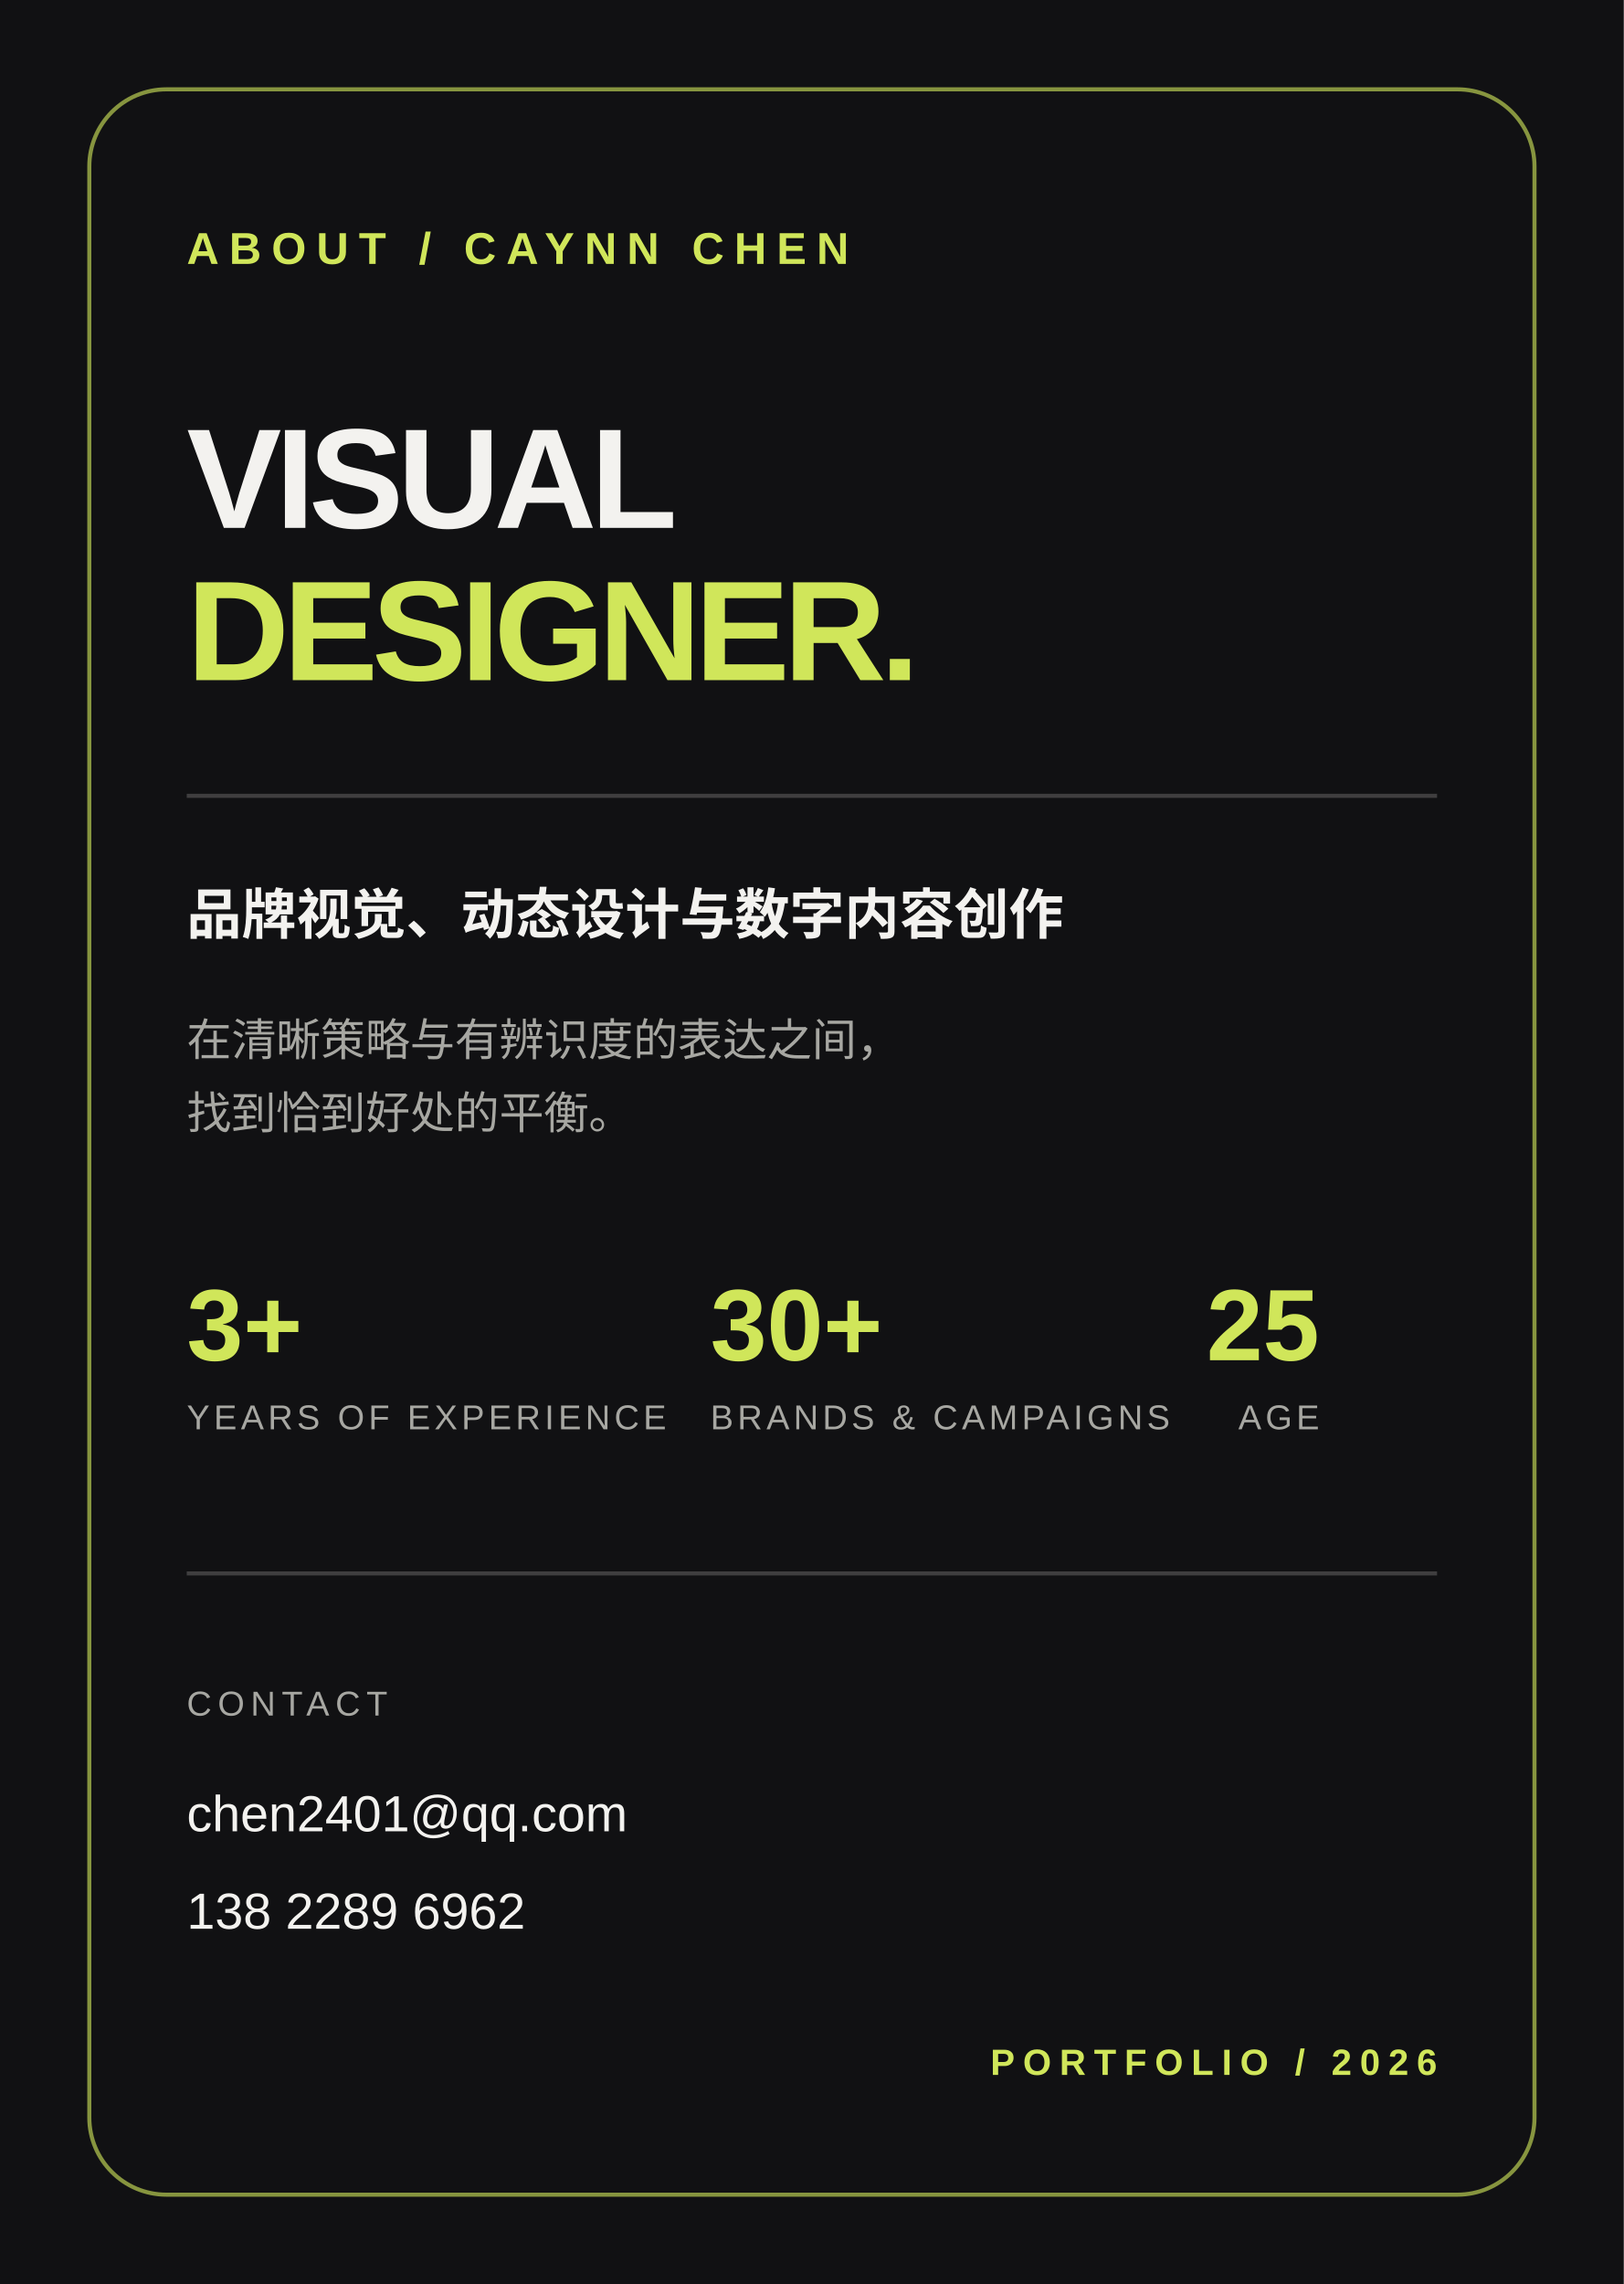
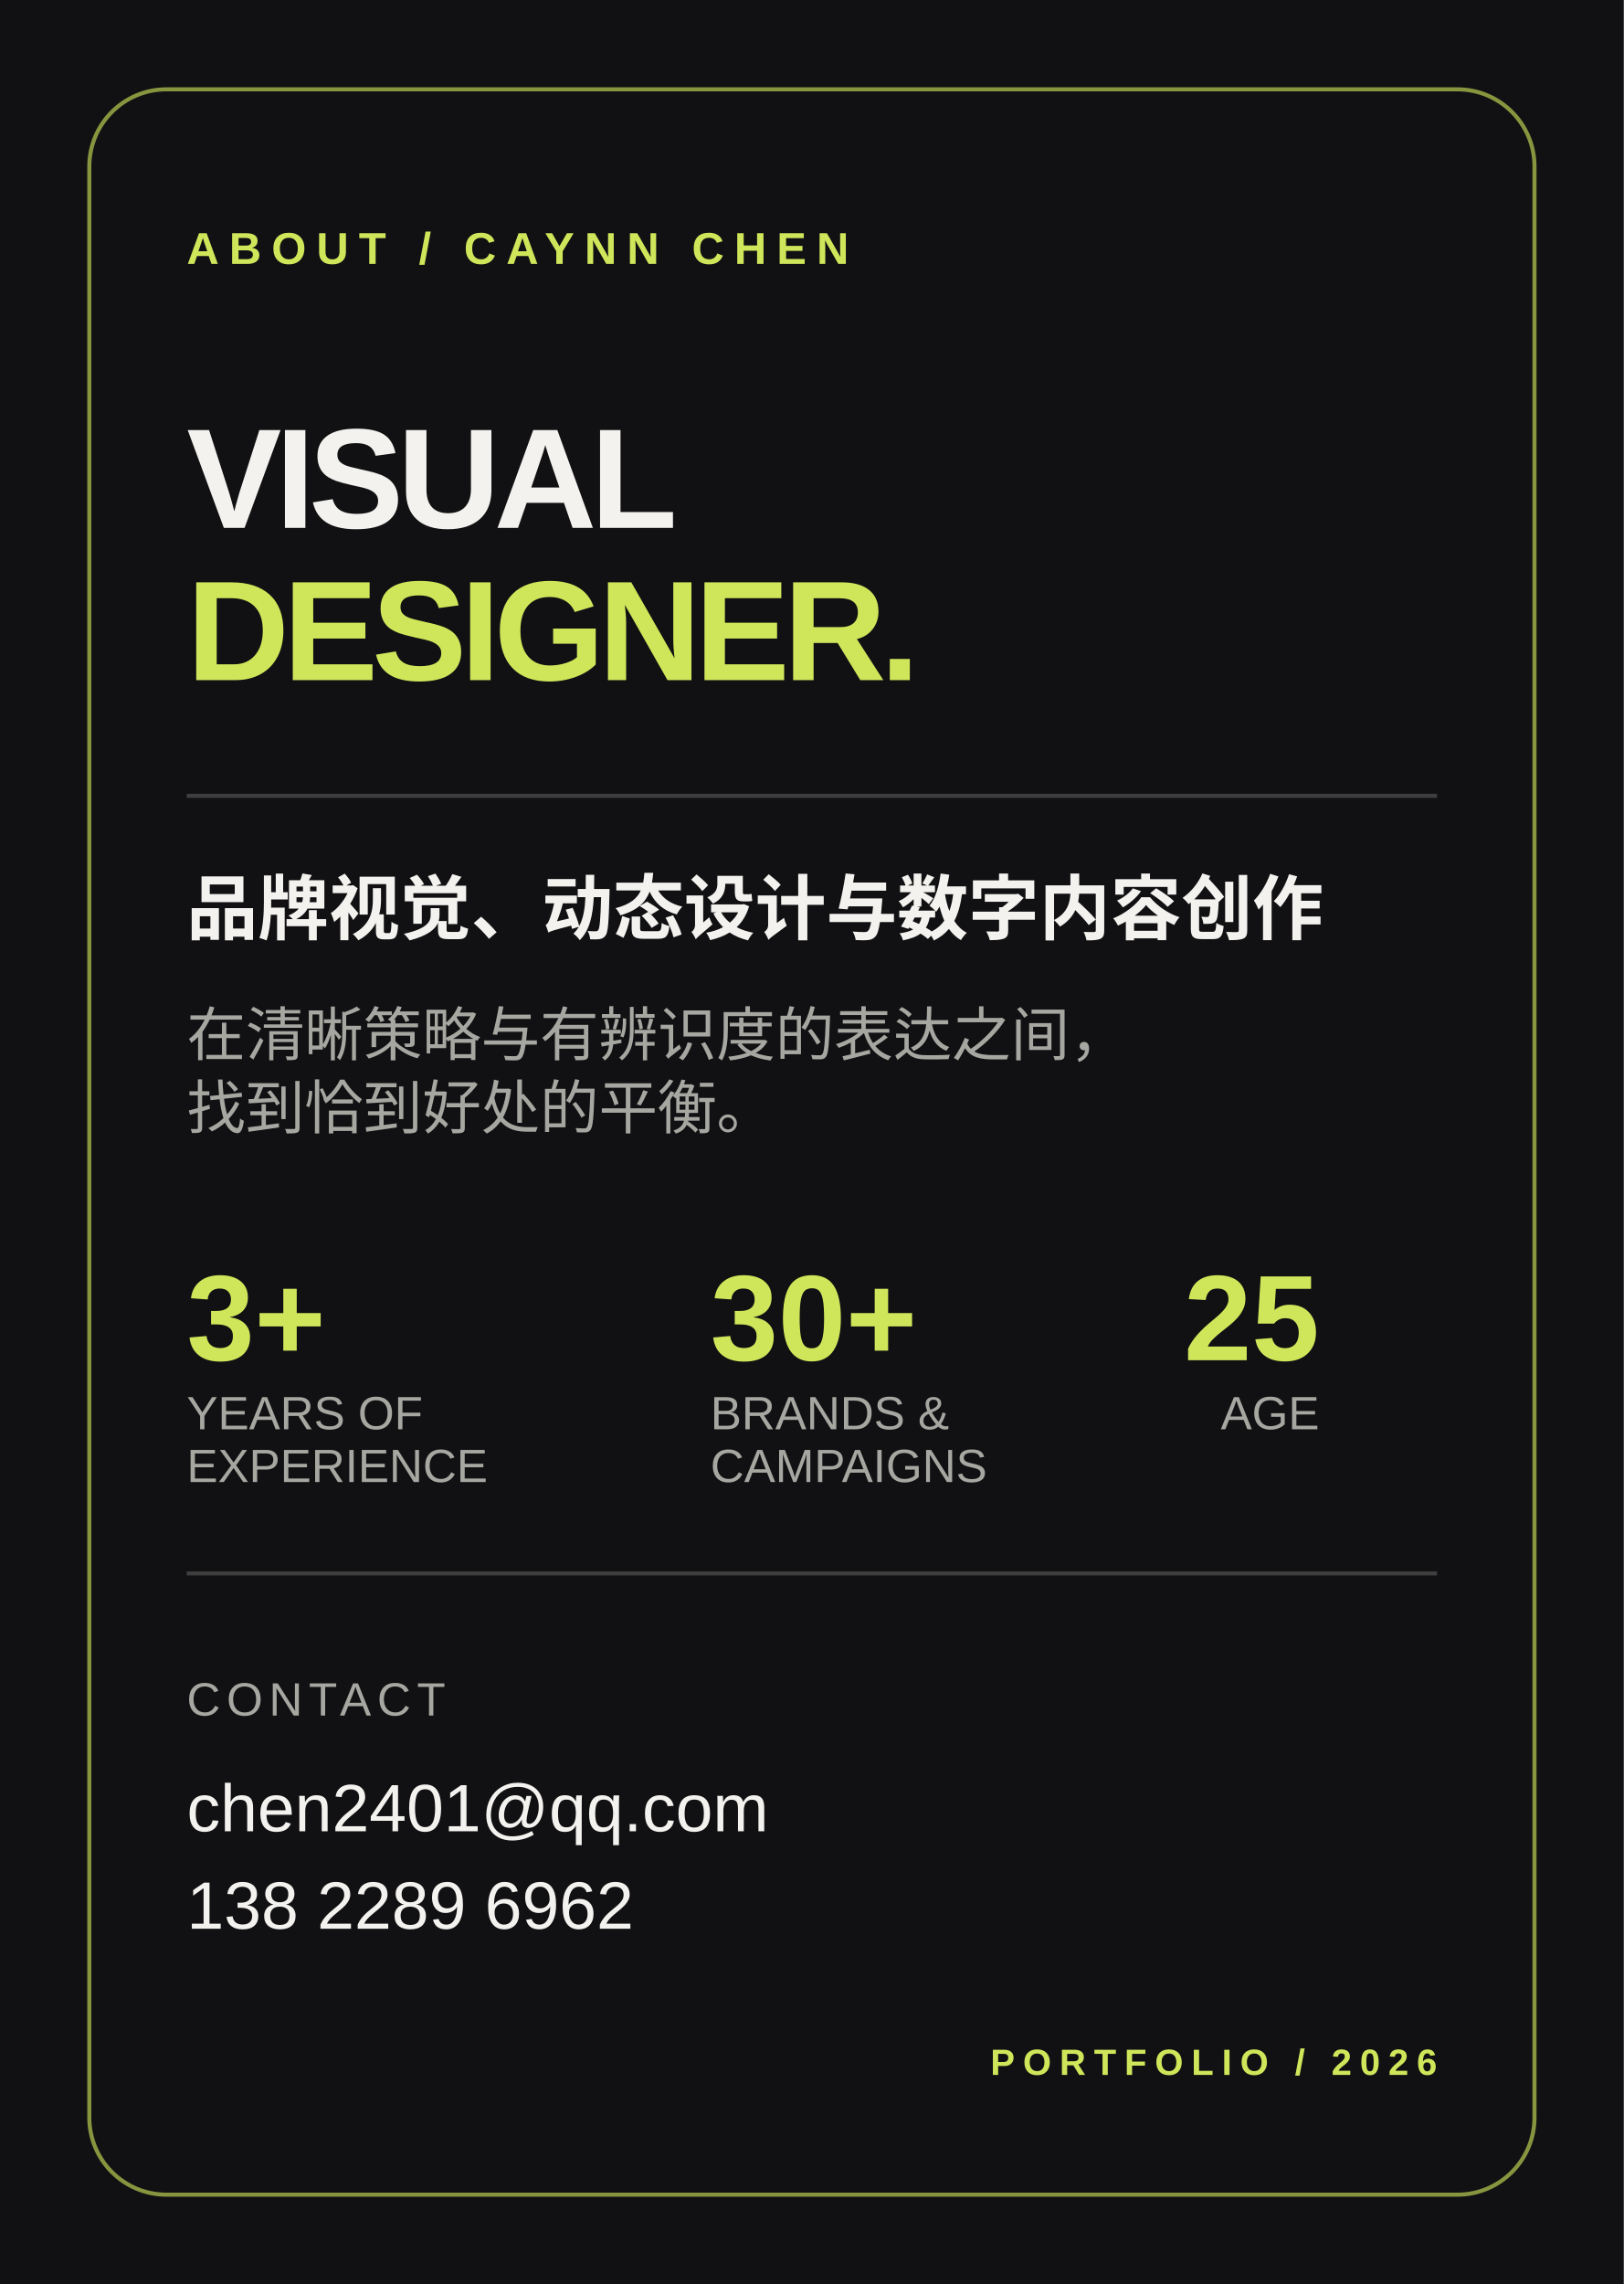
<svg xmlns="http://www.w3.org/2000/svg" width="800" height="1125" viewBox="0 0 800 1125">
  <rect width="800" height="1125" fill="#111113" />
  <rect x="44" y="44" width="712" height="1037" rx="38" fill="none" stroke="#d0e65a" stroke-width="2" opacity=".62" />
  <text x="92" y="130" fill="#d0e65a" font-family="Arial, 'Microsoft YaHei', sans-serif" font-size="22" font-weight="700" letter-spacing="5">ABOUT / CAYNN CHEN</text>
  <text x="92" y="260" fill="#f3f2ef" font-family="Arial, 'Microsoft YaHei', sans-serif" font-size="70" font-weight="800" letter-spacing="-3">VISUAL</text>
  <text x="92" y="335" fill="#d0e65a" font-family="Arial, 'Microsoft YaHei', sans-serif" font-size="70" font-weight="800" letter-spacing="-3">DESIGNER.</text>
  <line x1="92" y1="392" x2="708" y2="392" stroke="#f3f2ef" stroke-width="2" opacity=".2" />
-   <text x="92" y="460" fill="#f3f2ef" font-family="Arial, 'Microsoft YaHei', sans-serif" font-size="27" font-weight="700">品牌视觉、动态设计与数字内容创作</text>
-   <text x="92" y="520" fill="#a7a7a2" font-family="Arial, 'Microsoft YaHei', sans-serif" font-size="22">在清晰策略与有辨识度的表达之间，</text>
-   <text x="92" y="556" fill="#a7a7a2" font-family="Arial, 'Microsoft YaHei', sans-serif" font-size="22">找到恰到好处的平衡。</text>
+   <text x="92" y="460" fill="#f3f2ef" font-family="Arial, 'Microsoft YaHei', sans-serif" font-size="35" font-weight="700">品牌视觉、动态设计与数字内容创作</text>
+   <text x="92" y="520" fill="#a7a7a2" font-family="Arial, 'Microsoft YaHei', sans-serif" font-size="29">在清晰策略与有辨识度的表达之间，</text>
+   <text x="92" y="556" fill="#a7a7a2" font-family="Arial, 'Microsoft YaHei', sans-serif" font-size="29">找到恰到好处的平衡。</text>
  <g font-family="Arial, 'Microsoft YaHei', sans-serif">
-     <text x="92" y="670" fill="#d0e65a" font-size="50" font-weight="800">3+</text>
-     <text x="92" y="704" fill="#a7a7a2" font-size="17" letter-spacing="2">YEARS OF EXPERIENCE</text>
-     <text x="350" y="670" fill="#d0e65a" font-size="50" font-weight="800">30+</text>
-     <text x="350" y="704" fill="#a7a7a2" font-size="17" letter-spacing="2">BRANDS &amp; CAMPAIGNS</text>
-     <text x="650" y="670" fill="#d0e65a" font-size="50" font-weight="800" text-anchor="end">25</text>
-     <text x="650" y="704" fill="#a7a7a2" font-size="17" letter-spacing="2" text-anchor="end">AGE</text>
+     <text x="92" y="670" fill="#d0e65a" font-size="60" font-weight="800">3+</text>
+     <text x="92" y="704" fill="#a7a7a2" font-size="23" letter-spacing="0">YEARS OF<tspan x="92" dy="26">EXPERIENCE</tspan>
+     </text>
+     <text x="350" y="670" fill="#d0e65a" font-size="60" font-weight="800">30+</text>
+     <text x="350" y="704" fill="#a7a7a2" font-size="23" letter-spacing="0">BRANDS &amp;<tspan x="350" dy="26">CAMPAIGNS</tspan>
+     </text>
+     <text x="650" y="670" fill="#d0e65a" font-size="60" font-weight="800" text-anchor="end">25</text>
+     <text x="650" y="704" fill="#a7a7a2" font-size="23" letter-spacing="0" text-anchor="end">AGE</text>
  </g>
  <line x1="92" y1="775" x2="708" y2="775" stroke="#f3f2ef" stroke-width="2" opacity=".2" />
-   <text x="92" y="845" fill="#a7a7a2" font-family="Arial, sans-serif" font-size="17" letter-spacing="3">CONTACT</text>
-   <text x="92" y="902" fill="#f3f2ef" font-family="Arial, sans-serif" font-size="25">chen2401@qq.com</text>
-   <text x="92" y="950" fill="#f3f2ef" font-family="Arial, sans-serif" font-size="25">138 2289 6962</text>
+   <text x="92" y="845" fill="#a7a7a2" font-family="Arial, sans-serif" font-size="23" letter-spacing="3">CONTACT</text>
+   <text x="92" y="902" fill="#f3f2ef" font-family="Arial, sans-serif" font-size="33">chen2401@qq.com</text>
+   <text x="92" y="950" fill="#f3f2ef" font-family="Arial, sans-serif" font-size="33">138 2289 6962</text>
  <text x="708" y="1022" fill="#d0e65a" font-family="Arial, sans-serif" font-size="18" font-weight="700" text-anchor="end" letter-spacing="4">PORTFOLIO / 2026</text>
</svg>
